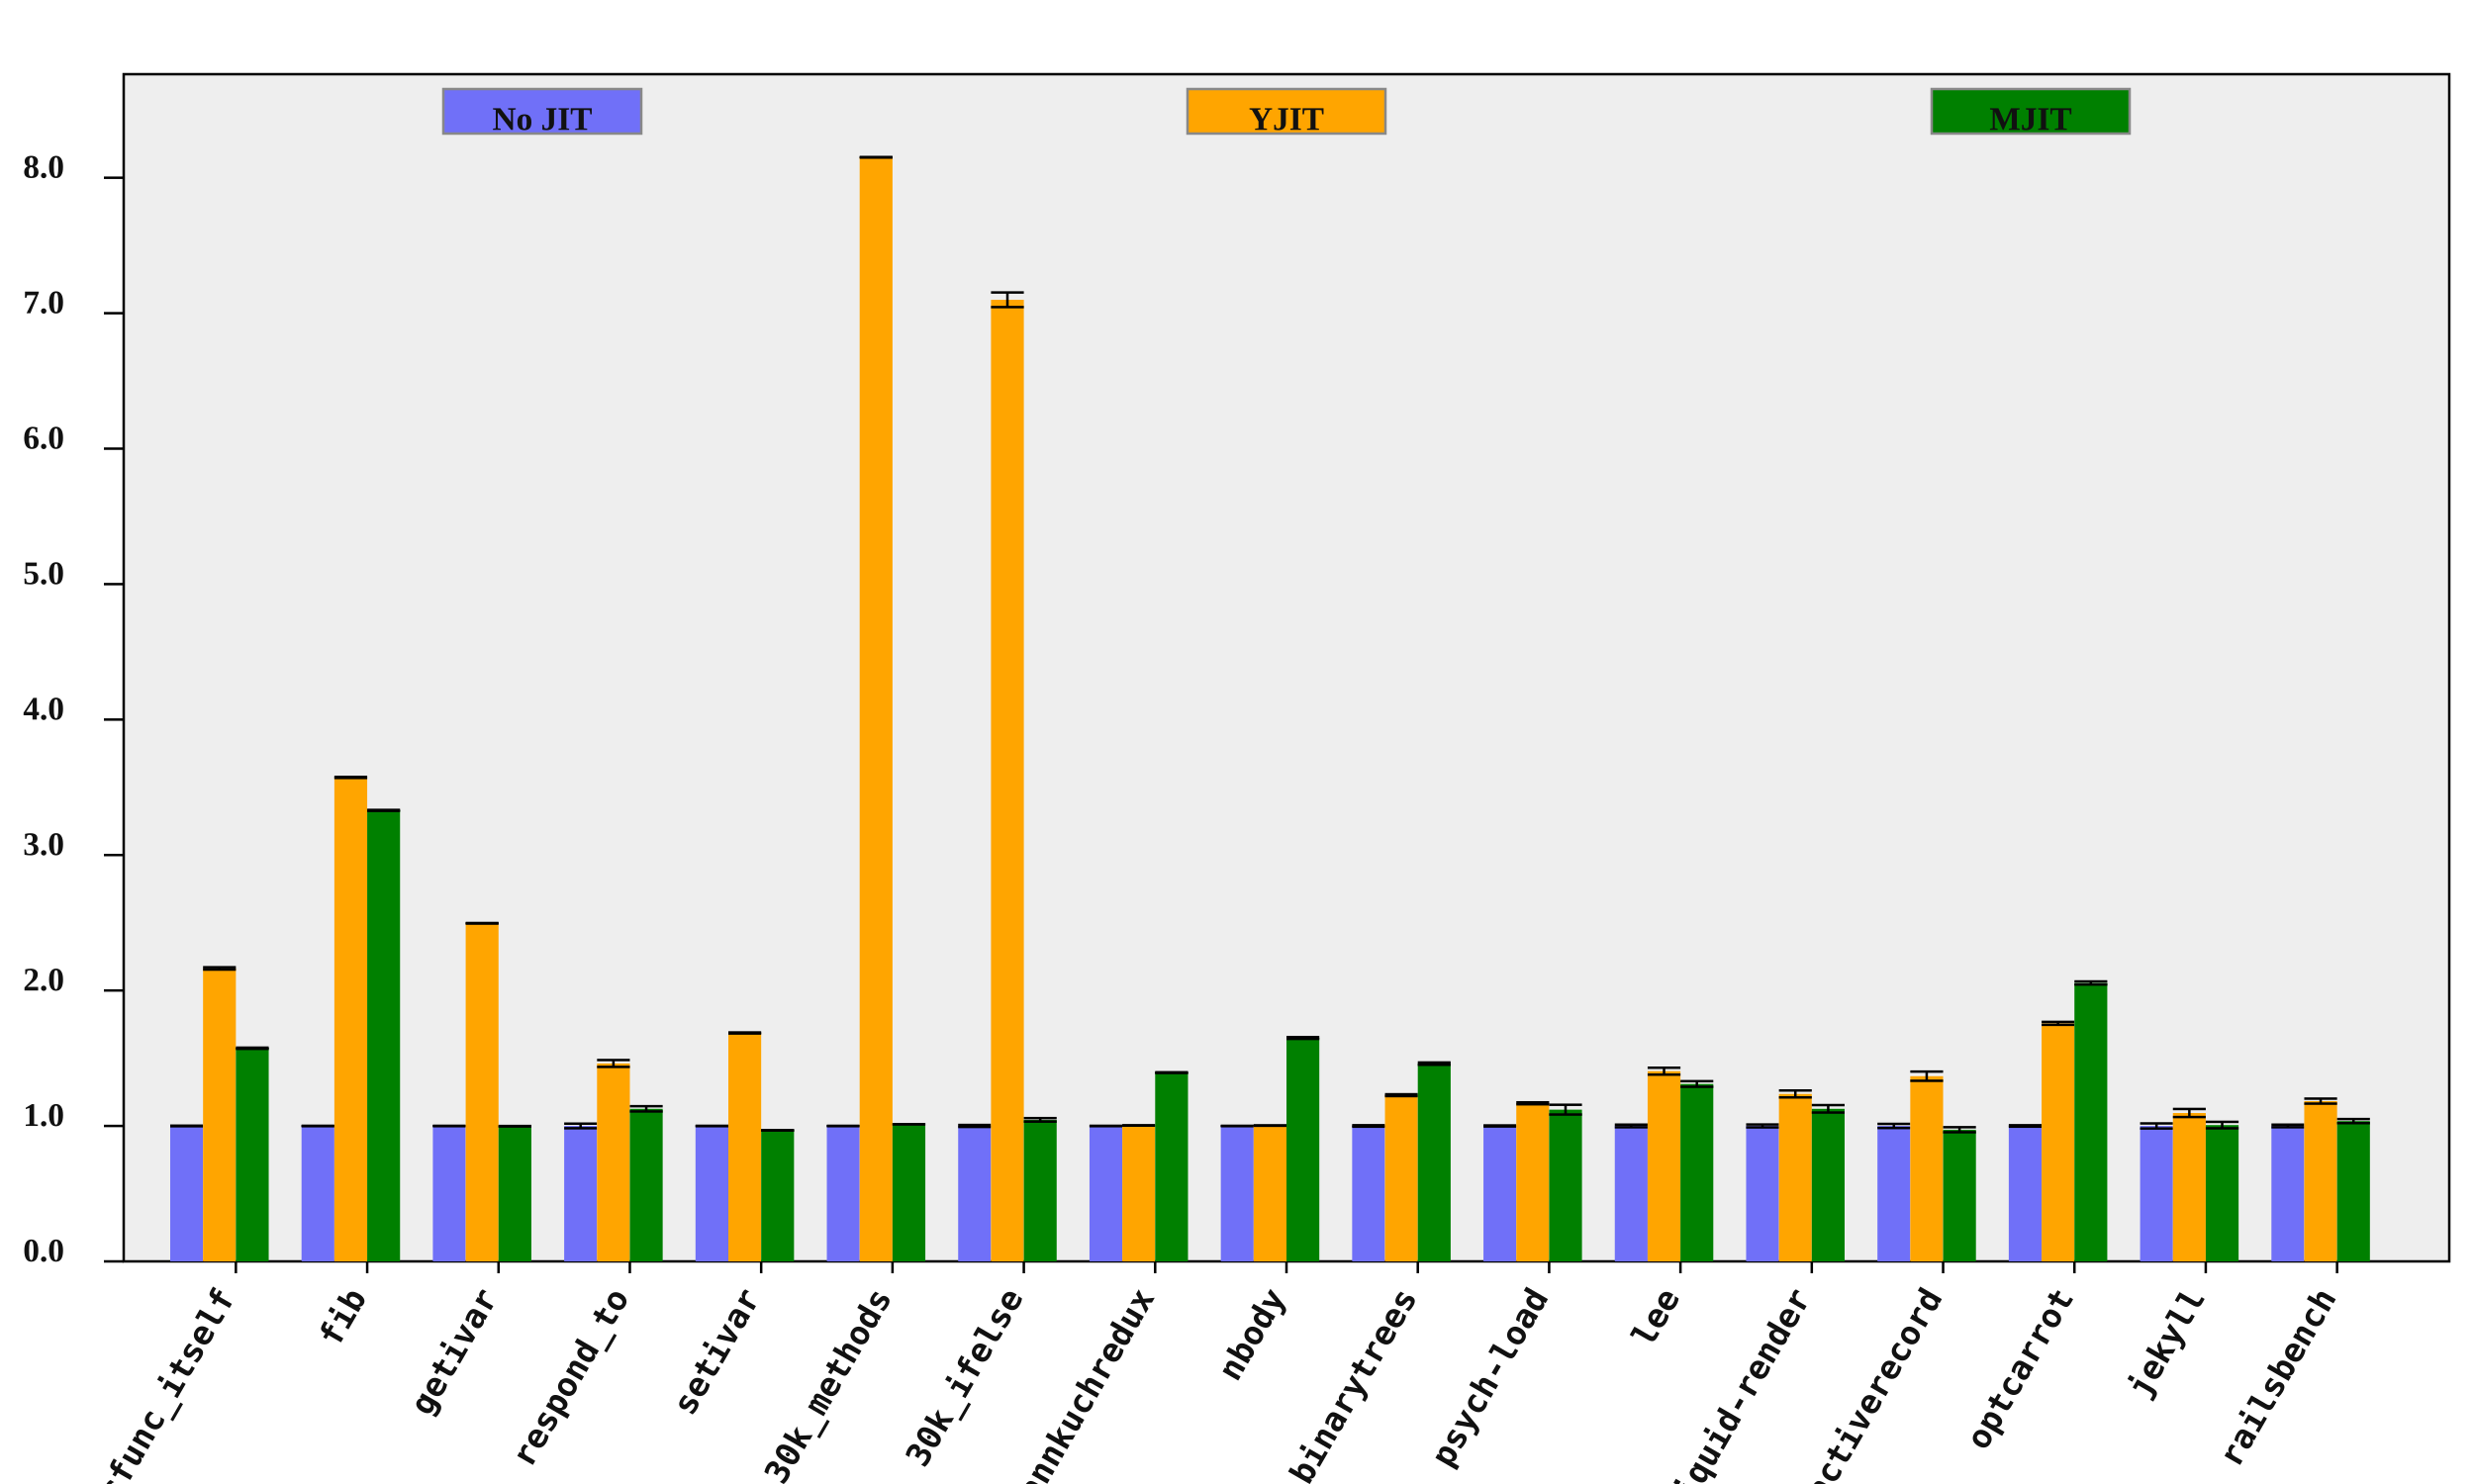
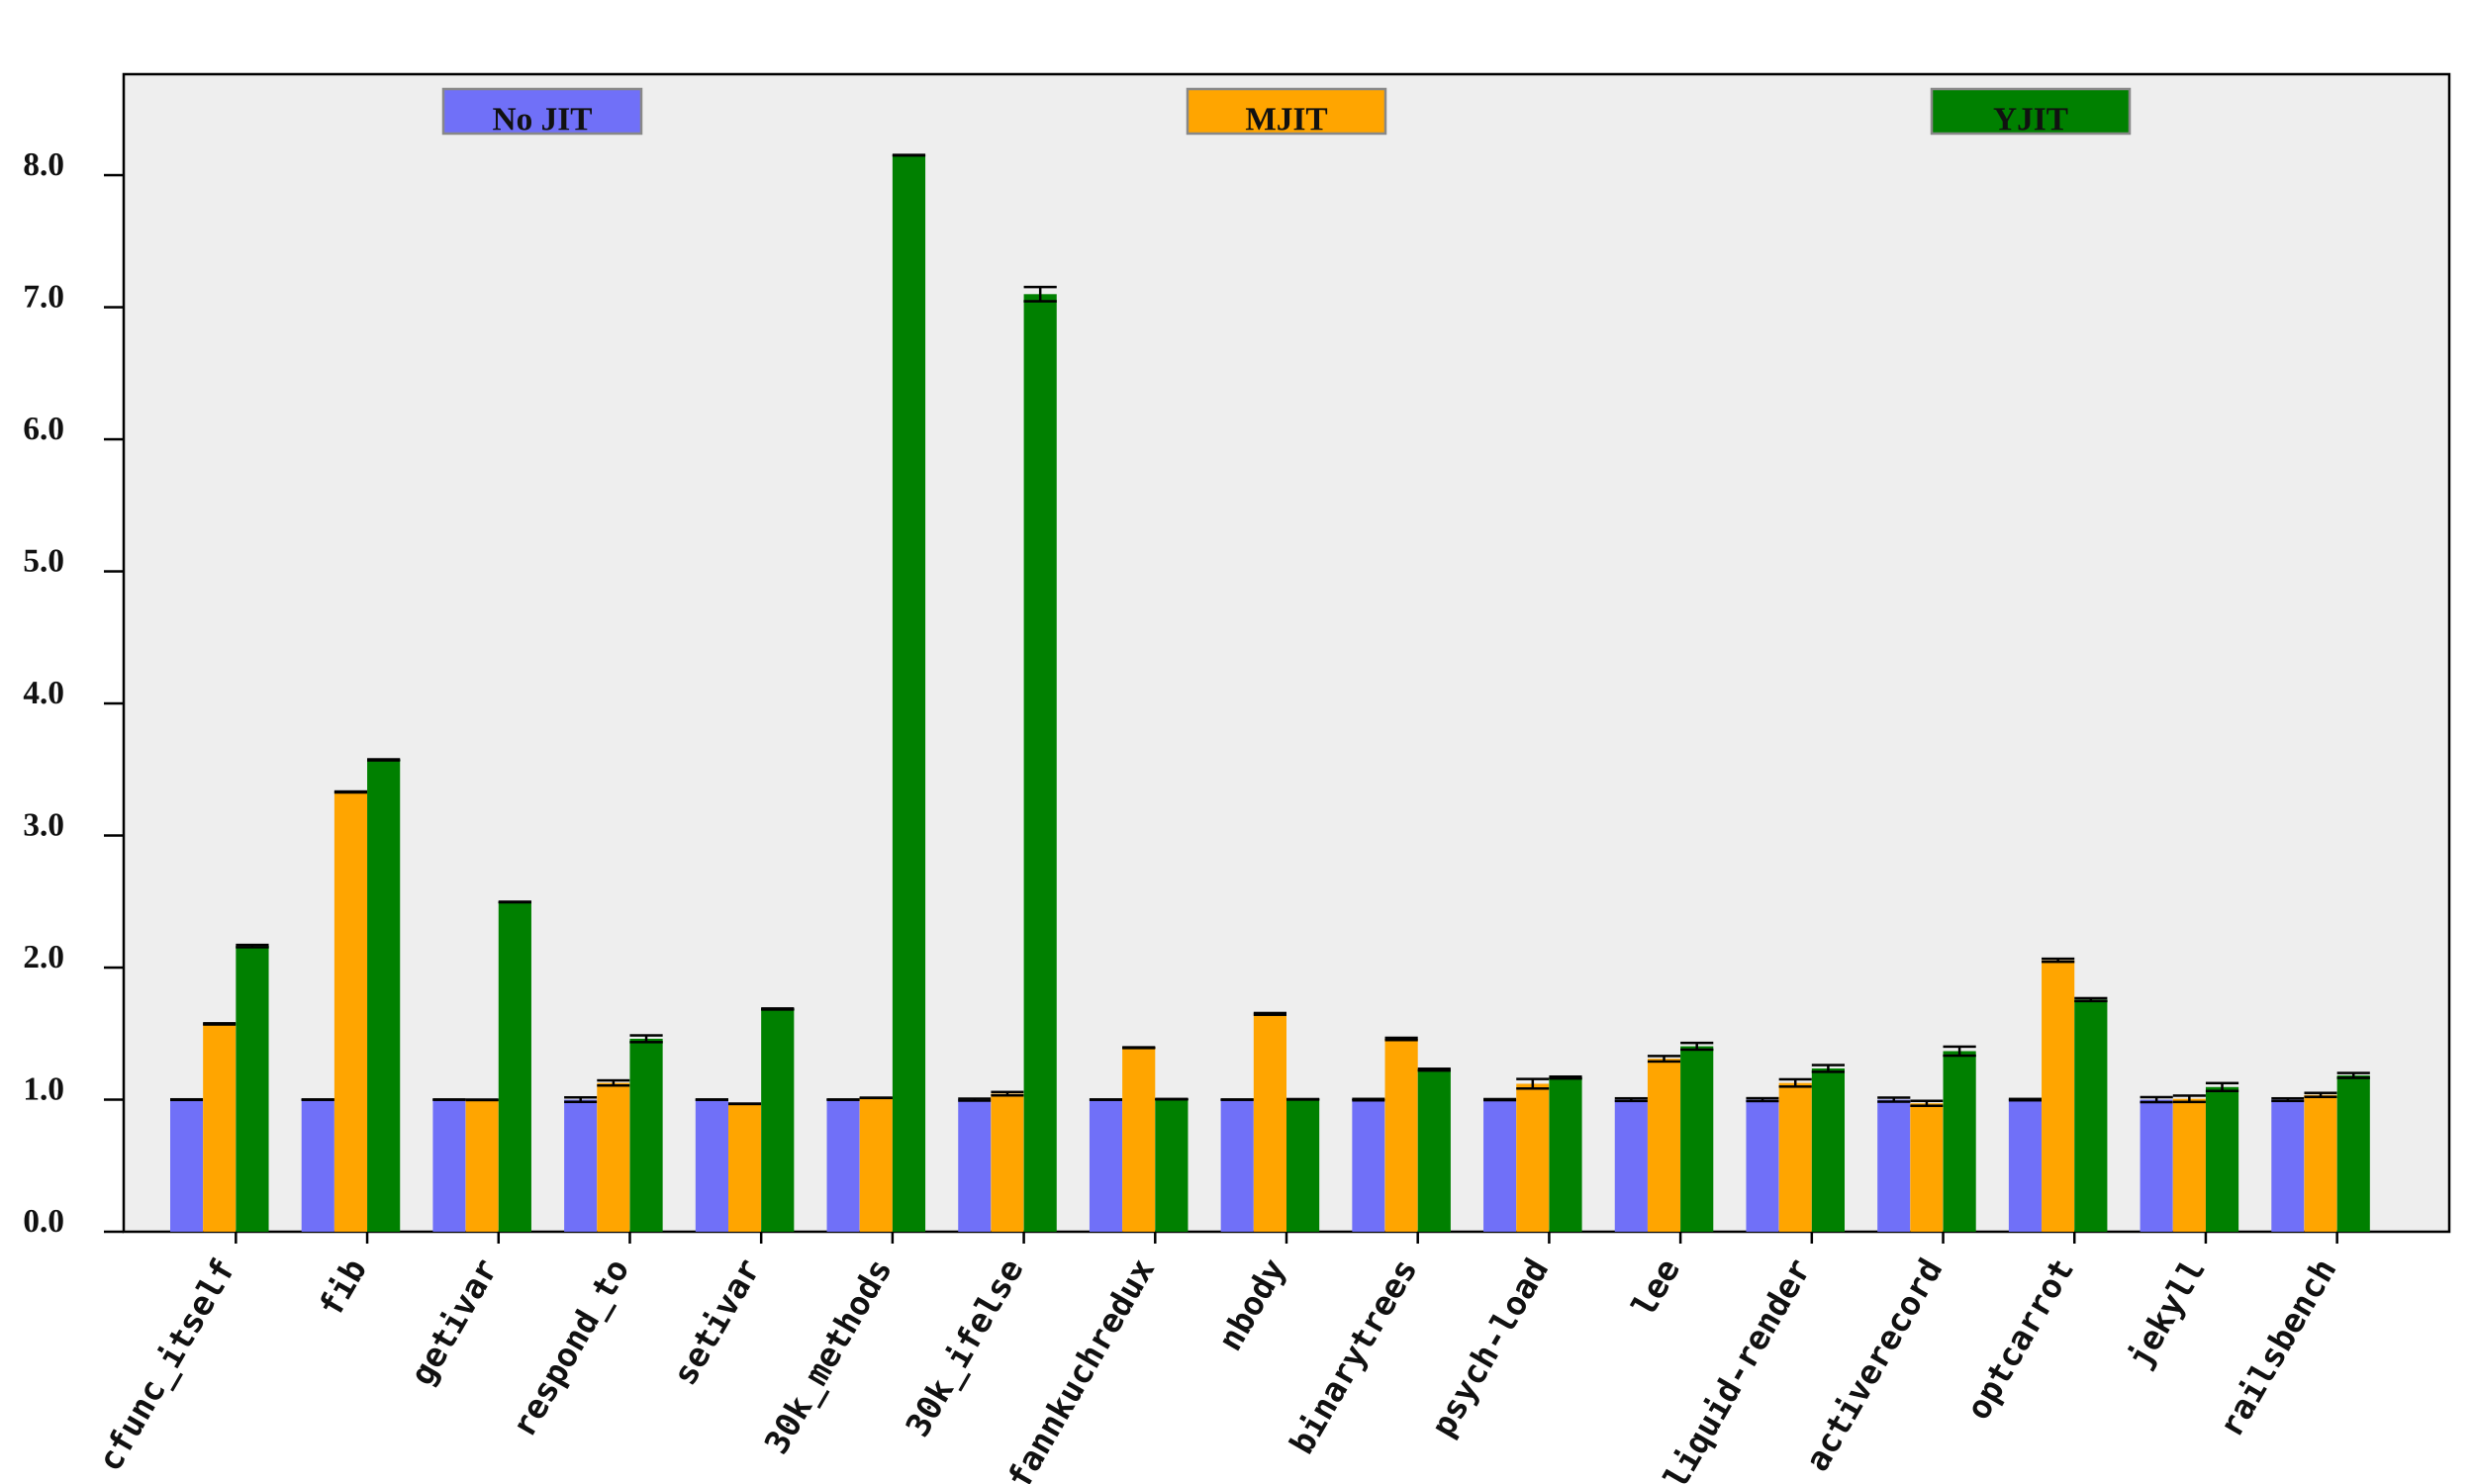
<svg xmlns="http://www.w3.org/2000/svg" viewBox="0 0 1000 600" width="100%" height="100%">
-   <rect x="50.0" y="30.0" width="940.0" height="480" stroke="#000" fill="#EEE" />
-   <line x1="42.0" y1="510" x2="50.0" y2="510" stroke="#000" />
-   <text x="26" y="510" text-anchor="end" font-weight="bold" font-size="small" fill="#111">
+   <rect x="50.0" y="30.0" width="940.0" height="468" stroke="#000" fill="#EEE" />
+   <line x1="42.0" y1="498.0" x2="50.0" y2="498.0" stroke="#000" />
+   <text x="26" y="498.0" text-anchor="end" font-weight="bold" font-size="small" fill="#111">
0.0
</text>
-   <line x1="42.0" y1="455.233" x2="50.0" y2="455.233" stroke="#000" />
-   <text x="26" y="455.233" text-anchor="end" font-weight="bold" font-size="small" fill="#111">
+   <line x1="42.0" y1="444.602" x2="50.0" y2="444.602" stroke="#000" />
+   <text x="26" y="444.602" text-anchor="end" font-weight="bold" font-size="small" fill="#111">
1.0
</text>
-   <line x1="42.0" y1="400.466" x2="50.0" y2="400.466" stroke="#000" />
-   <text x="26" y="400.466" text-anchor="end" font-weight="bold" font-size="small" fill="#111">
+   <line x1="42.0" y1="391.205" x2="50.0" y2="391.205" stroke="#000" />
+   <text x="26" y="391.205" text-anchor="end" font-weight="bold" font-size="small" fill="#111">
2.0
</text>
-   <line x1="42.0" y1="345.7" x2="50.0" y2="345.7" stroke="#000" />
-   <text x="26" y="345.7" text-anchor="end" font-weight="bold" font-size="small" fill="#111">
+   <line x1="42.0" y1="337.807" x2="50.0" y2="337.807" stroke="#000" />
+   <text x="26" y="337.807" text-anchor="end" font-weight="bold" font-size="small" fill="#111">
3.0
</text>
-   <line x1="42.0" y1="290.933" x2="50.0" y2="290.933" stroke="#000" />
-   <text x="26" y="290.933" text-anchor="end" font-weight="bold" font-size="small" fill="#111">
+   <line x1="42.0" y1="284.409" x2="50.0" y2="284.409" stroke="#000" />
+   <text x="26" y="284.409" text-anchor="end" font-weight="bold" font-size="small" fill="#111">
4.0
</text>
-   <line x1="42.0" y1="236.166" x2="50.0" y2="236.166" stroke="#000" />
-   <text x="26" y="236.166" text-anchor="end" font-weight="bold" font-size="small" fill="#111">
+   <line x1="42.0" y1="231.012" x2="50.0" y2="231.012" stroke="#000" />
+   <text x="26" y="231.012" text-anchor="end" font-weight="bold" font-size="small" fill="#111">
5.0
</text>
-   <line x1="42.0" y1="181.399" x2="50.0" y2="181.399" stroke="#000" />
-   <text x="26" y="181.399" text-anchor="end" font-weight="bold" font-size="small" fill="#111">
+   <line x1="42.0" y1="177.614" x2="50.0" y2="177.614" stroke="#000" />
+   <text x="26" y="177.614" text-anchor="end" font-weight="bold" font-size="small" fill="#111">
6.0
</text>
-   <line x1="42.0" y1="126.632" x2="50.0" y2="126.632" stroke="#000" />
-   <text x="26" y="126.632" text-anchor="end" font-weight="bold" font-size="small" fill="#111">
+   <line x1="42.0" y1="124.216" x2="50.0" y2="124.216" stroke="#000" />
+   <text x="26" y="124.216" text-anchor="end" font-weight="bold" font-size="small" fill="#111">
7.0
</text>
-   <line x1="42.0" y1="71.865" x2="50.0" y2="71.865" stroke="#000" />
-   <text x="26" y="71.865" text-anchor="end" font-weight="bold" font-size="small" fill="#111">
+   <line x1="42.0" y1="70.819" x2="50.0" y2="70.819" stroke="#000" />
+   <text x="26" y="70.819" text-anchor="end" font-weight="bold" font-size="small" fill="#111">
8.0
</text>
  <rect x="179.2" y="36" width="80.0" height="18.0" fill="#7070f8" stroke="#888" />
  <text x="219.2" y="52.5" font-size="small" text-anchor="middle" font-weight="bold" fill="#111">
No JIT
</text>
  <rect x="480" y="36" width="80.0" height="18.0" fill="orange" stroke="#888" />
  <text x="520" y="52.5" font-size="small" text-anchor="middle" font-weight="bold" fill="#111">
- YJIT
+ MJIT
</text>
  <rect x="780.8" y="36" width="80.0" height="18.0" fill="green" stroke="#888" />
  <text x="820.8" y="52.5" font-size="small" text-anchor="middle" font-weight="bold" fill="#111">
- MJIT
- </text>
-   <rect x="68.8" y="455.233" width="13.271" height="54.767" fill="#7070f8" />
-   <line x1="68.8" y1="455.118" x2="82.071" y2="455.118" stroke="#000" />
-   <line x1="68.8" y1="455.348" x2="82.071" y2="455.348" stroke="#000" />
-   <line x1="75.435" y1="455.118" x2="75.435" y2="455.348" stroke="#000" />
-   <rect x="82.071" y="391.541" width="13.271" height="118.459" fill="orange" />
-   <line x1="82.071" y1="391.07" x2="95.341" y2="391.07" stroke="#000" />
-   <line x1="82.071" y1="392.012" x2="95.341" y2="392.012" stroke="#000" />
-   <line x1="88.706" y1="391.07" x2="88.706" y2="392.012" stroke="#000" />
-   <rect x="95.341" y="423.82" width="13.271" height="86.18" fill="green" />
-   <line x1="95.341" y1="423.576" x2="108.612" y2="423.576" stroke="#000" />
-   <line x1="95.341" y1="424.064" x2="108.612" y2="424.064" stroke="#000" />
-   <line x1="101.976" y1="423.576" x2="101.976" y2="424.064" stroke="#000" />
-   <line x1="95.341" y1="510.0" x2="95.341" y2="514.8" stroke="#000" />
-   <text x="95.341" y="524.4" fill="#111" font-size="small" font-family="monospace" font-weight="bold" text-anchor="end" transform="rotate(-60, 95.34118, 524.4)">
+ YJIT
+ </text>
+   <rect x="68.8" y="444.602" width="13.271" height="53.398" fill="#7070f8" />
+   <line x1="68.8" y1="444.49" x2="82.071" y2="444.49" stroke="#000" />
+   <line x1="68.8" y1="444.714" x2="82.071" y2="444.714" stroke="#000" />
+   <line x1="75.435" y1="444.49" x2="75.435" y2="444.714" stroke="#000" />
+   <rect x="82.071" y="413.974" width="13.271" height="84.026" fill="orange" />
+   <line x1="82.071" y1="413.736" x2="95.341" y2="413.736" stroke="#000" />
+   <line x1="82.071" y1="414.213" x2="95.341" y2="414.213" stroke="#000" />
+   <line x1="88.706" y1="413.736" x2="88.706" y2="414.213" stroke="#000" />
+   <rect x="95.341" y="382.502" width="13.271" height="115.498" fill="green" />
+   <line x1="95.341" y1="382.043" x2="108.612" y2="382.043" stroke="#000" />
+   <line x1="95.341" y1="382.961" x2="108.612" y2="382.961" stroke="#000" />
+   <line x1="101.976" y1="382.043" x2="101.976" y2="382.961" stroke="#000" />
+   <line x1="95.341" y1="498.0" x2="95.341" y2="502.8" stroke="#000" />
+   <text x="95.341" y="512.4" fill="#111" font-size="small" font-family="monospace" font-weight="bold" text-anchor="end" transform="rotate(-60, 95.34118, 512.4)">
cfunc_itself
</text>
-   <rect x="121.882" y="455.233" width="13.271" height="54.767" fill="#7070f8" />
-   <line x1="121.882" y1="455.177" x2="135.153" y2="455.177" stroke="#000" />
-   <line x1="121.882" y1="455.289" x2="135.153" y2="455.289" stroke="#000" />
-   <line x1="128.518" y1="455.177" x2="128.518" y2="455.289" stroke="#000" />
-   <rect x="135.153" y="314.326" width="13.271" height="195.674" fill="orange" />
-   <line x1="135.153" y1="314.11" x2="148.424" y2="314.11" stroke="#000" />
-   <line x1="135.153" y1="314.542" x2="148.424" y2="314.542" stroke="#000" />
-   <line x1="141.788" y1="314.11" x2="141.788" y2="314.542" stroke="#000" />
-   <rect x="148.424" y="327.651" width="13.271" height="182.349" fill="green" />
-   <line x1="148.424" y1="327.454" x2="161.694" y2="327.454" stroke="#000" />
-   <line x1="148.424" y1="327.848" x2="161.694" y2="327.848" stroke="#000" />
-   <line x1="155.059" y1="327.454" x2="155.059" y2="327.848" stroke="#000" />
-   <line x1="148.424" y1="510.0" x2="148.424" y2="514.8" stroke="#000" />
-   <text x="148.424" y="524.4" fill="#111" font-size="small" font-family="monospace" font-weight="bold" text-anchor="end" transform="rotate(-60, 148.4235, 524.4)">
+   <rect x="121.882" y="444.602" width="13.271" height="53.398" fill="#7070f8" />
+   <line x1="121.882" y1="444.548" x2="135.153" y2="444.548" stroke="#000" />
+   <line x1="121.882" y1="444.657" x2="135.153" y2="444.657" stroke="#000" />
+   <line x1="128.518" y1="444.548" x2="128.518" y2="444.657" stroke="#000" />
+   <rect x="135.153" y="320.21" width="13.271" height="177.79" fill="orange" />
+   <line x1="135.153" y1="320.017" x2="148.424" y2="320.017" stroke="#000" />
+   <line x1="135.153" y1="320.402" x2="148.424" y2="320.402" stroke="#000" />
+   <line x1="141.788" y1="320.017" x2="141.788" y2="320.402" stroke="#000" />
+   <rect x="148.424" y="307.218" width="13.271" height="190.782" fill="green" />
+   <line x1="148.424" y1="307.007" x2="161.694" y2="307.007" stroke="#000" />
+   <line x1="148.424" y1="307.429" x2="161.694" y2="307.429" stroke="#000" />
+   <line x1="155.059" y1="307.007" x2="155.059" y2="307.429" stroke="#000" />
+   <line x1="148.424" y1="498.0" x2="148.424" y2="502.8" stroke="#000" />
+   <text x="148.424" y="512.4" fill="#111" font-size="small" font-family="monospace" font-weight="bold" text-anchor="end" transform="rotate(-60, 148.4235, 512.4)">
fib
</text>
-   <rect x="174.965" y="455.233" width="13.271" height="54.767" fill="#7070f8" />
-   <line x1="174.965" y1="455.2" x2="188.235" y2="455.2" stroke="#000" />
-   <line x1="174.965" y1="455.267" x2="188.235" y2="455.267" stroke="#000" />
-   <line x1="181.6" y1="455.2" x2="181.6" y2="455.267" stroke="#000" />
-   <rect x="188.235" y="373.292" width="13.271" height="136.708" fill="orange" />
-   <line x1="188.235" y1="373.189" x2="201.506" y2="373.189" stroke="#000" />
-   <line x1="188.235" y1="373.394" x2="201.506" y2="373.394" stroke="#000" />
-   <line x1="194.871" y1="373.189" x2="194.871" y2="373.394" stroke="#000" />
-   <rect x="201.506" y="455.333" width="13.271" height="54.667" fill="green" />
-   <line x1="201.506" y1="455.253" x2="214.776" y2="455.253" stroke="#000" />
-   <line x1="201.506" y1="455.414" x2="214.776" y2="455.414" stroke="#000" />
-   <line x1="208.141" y1="455.253" x2="208.141" y2="455.414" stroke="#000" />
-   <line x1="201.506" y1="510.0" x2="201.506" y2="514.8" stroke="#000" />
-   <text x="201.506" y="524.4" fill="#111" font-size="small" font-family="monospace" font-weight="bold" text-anchor="end" transform="rotate(-60, 201.5059, 524.4)">
+   <rect x="174.965" y="444.602" width="13.271" height="53.398" fill="#7070f8" />
+   <line x1="174.965" y1="444.57" x2="188.235" y2="444.57" stroke="#000" />
+   <line x1="174.965" y1="444.635" x2="188.235" y2="444.635" stroke="#000" />
+   <line x1="181.6" y1="444.57" x2="181.6" y2="444.635" stroke="#000" />
+   <rect x="188.235" y="444.7" width="13.271" height="53.3" fill="orange" />
+   <line x1="188.235" y1="444.621" x2="201.506" y2="444.621" stroke="#000" />
+   <line x1="188.235" y1="444.779" x2="201.506" y2="444.779" stroke="#000" />
+   <line x1="194.871" y1="444.621" x2="194.871" y2="444.779" stroke="#000" />
+   <rect x="201.506" y="364.71" width="13.271" height="133.29" fill="green" />
+   <line x1="201.506" y1="364.609" x2="214.776" y2="364.609" stroke="#000" />
+   <line x1="201.506" y1="364.81" x2="214.776" y2="364.81" stroke="#000" />
+   <line x1="208.141" y1="364.609" x2="208.141" y2="364.81" stroke="#000" />
+   <line x1="201.506" y1="498.0" x2="201.506" y2="502.8" stroke="#000" />
+   <text x="201.506" y="512.4" fill="#111" font-size="small" font-family="monospace" font-weight="bold" text-anchor="end" transform="rotate(-60, 201.5059, 512.4)">
getivar
</text>
-   <rect x="228.047" y="455.233" width="13.271" height="54.767" fill="#7070f8" />
-   <line x1="228.047" y1="454.303" x2="241.318" y2="454.303" stroke="#000" />
-   <line x1="228.047" y1="456.164" x2="241.318" y2="456.164" stroke="#000" />
-   <line x1="234.682" y1="454.303" x2="234.682" y2="456.164" stroke="#000" />
-   <rect x="241.318" y="429.976" width="13.271" height="80.024" fill="orange" />
-   <line x1="241.318" y1="428.583" x2="254.588" y2="428.583" stroke="#000" />
-   <line x1="241.318" y1="431.369" x2="254.588" y2="431.369" stroke="#000" />
-   <line x1="247.953" y1="428.583" x2="247.953" y2="431.369" stroke="#000" />
-   <rect x="254.588" y="448.311" width="13.271" height="61.689" fill="green" />
-   <line x1="254.588" y1="447.253" x2="267.859" y2="447.253" stroke="#000" />
-   <line x1="254.588" y1="449.37" x2="267.859" y2="449.37" stroke="#000" />
-   <line x1="261.224" y1="447.253" x2="261.224" y2="449.37" stroke="#000" />
-   <line x1="254.588" y1="510.0" x2="254.588" y2="514.8" stroke="#000" />
-   <text x="254.588" y="524.4" fill="#111" font-size="small" font-family="monospace" font-weight="bold" text-anchor="end" transform="rotate(-60, 254.5882, 524.4)">
+   <rect x="228.047" y="444.602" width="13.271" height="53.398" fill="#7070f8" />
+   <line x1="228.047" y1="443.695" x2="241.318" y2="443.695" stroke="#000" />
+   <line x1="228.047" y1="445.51" x2="241.318" y2="445.51" stroke="#000" />
+   <line x1="234.682" y1="443.695" x2="234.682" y2="445.51" stroke="#000" />
+   <rect x="241.318" y="437.854" width="13.271" height="60.146" fill="orange" />
+   <line x1="241.318" y1="436.822" x2="254.588" y2="436.822" stroke="#000" />
+   <line x1="241.318" y1="438.885" x2="254.588" y2="438.885" stroke="#000" />
+   <line x1="247.953" y1="436.822" x2="247.953" y2="438.885" stroke="#000" />
+   <rect x="254.588" y="419.976" width="13.271" height="78.024" fill="green" />
+   <line x1="254.588" y1="418.618" x2="267.859" y2="418.618" stroke="#000" />
+   <line x1="254.588" y1="421.334" x2="267.859" y2="421.334" stroke="#000" />
+   <line x1="261.224" y1="418.618" x2="261.224" y2="421.334" stroke="#000" />
+   <line x1="254.588" y1="498.0" x2="254.588" y2="502.8" stroke="#000" />
+   <text x="254.588" y="512.4" fill="#111" font-size="small" font-family="monospace" font-weight="bold" text-anchor="end" transform="rotate(-60, 254.5882, 512.4)">
respond_to
</text>
-   <rect x="281.129" y="455.233" width="13.271" height="54.767" fill="#7070f8" />
-   <line x1="281.129" y1="455.198" x2="294.4" y2="455.198" stroke="#000" />
-   <line x1="281.129" y1="455.268" x2="294.4" y2="455.268" stroke="#000" />
-   <line x1="287.765" y1="455.198" x2="287.765" y2="455.268" stroke="#000" />
-   <rect x="294.4" y="417.641" width="13.271" height="92.359" fill="orange" />
-   <line x1="294.4" y1="417.426" x2="307.671" y2="417.426" stroke="#000" />
-   <line x1="294.4" y1="417.857" x2="307.671" y2="417.857" stroke="#000" />
-   <line x1="301.035" y1="417.426" x2="301.035" y2="417.857" stroke="#000" />
-   <rect x="307.671" y="456.981" width="13.271" height="53.019" fill="green" />
-   <line x1="307.671" y1="456.922" x2="320.941" y2="456.922" stroke="#000" />
-   <line x1="307.671" y1="457.04" x2="320.941" y2="457.04" stroke="#000" />
-   <line x1="314.306" y1="456.922" x2="314.306" y2="457.04" stroke="#000" />
-   <line x1="307.671" y1="510.0" x2="307.671" y2="514.8" stroke="#000" />
-   <text x="307.671" y="524.4" fill="#111" font-size="small" font-family="monospace" font-weight="bold" text-anchor="end" transform="rotate(-60, 307.6706, 524.4)">
+   <rect x="281.129" y="444.602" width="13.271" height="53.398" fill="#7070f8" />
+   <line x1="281.129" y1="444.568" x2="294.4" y2="444.568" stroke="#000" />
+   <line x1="281.129" y1="444.636" x2="294.4" y2="444.636" stroke="#000" />
+   <line x1="287.765" y1="444.568" x2="287.765" y2="444.636" stroke="#000" />
+   <rect x="294.4" y="446.306" width="13.271" height="51.694" fill="orange" />
+   <line x1="294.4" y1="446.249" x2="307.671" y2="446.249" stroke="#000" />
+   <line x1="294.4" y1="446.364" x2="307.671" y2="446.364" stroke="#000" />
+   <line x1="301.035" y1="446.249" x2="301.035" y2="446.364" stroke="#000" />
+   <rect x="307.671" y="407.95" width="13.271" height="90.05" fill="green" />
+   <line x1="307.671" y1="407.74" x2="320.941" y2="407.74" stroke="#000" />
+   <line x1="307.671" y1="408.161" x2="320.941" y2="408.161" stroke="#000" />
+   <line x1="314.306" y1="407.74" x2="314.306" y2="408.161" stroke="#000" />
+   <line x1="307.671" y1="498.0" x2="307.671" y2="502.8" stroke="#000" />
+   <text x="307.671" y="512.4" fill="#111" font-size="small" font-family="monospace" font-weight="bold" text-anchor="end" transform="rotate(-60, 307.6706, 512.4)">
setivar
</text>
-   <rect x="334.212" y="455.233" width="13.271" height="54.767" fill="#7070f8" />
-   <line x1="334.212" y1="455.227" x2="347.482" y2="455.227" stroke="#000" />
-   <line x1="334.212" y1="455.24" x2="347.482" y2="455.24" stroke="#000" />
-   <line x1="340.847" y1="455.227" x2="340.847" y2="455.24" stroke="#000" />
-   <rect x="347.482" y="63.6" width="13.271" height="446.4" fill="orange" />
-   <line x1="347.482" y1="63.49" x2="360.753" y2="63.49" stroke="#000" />
-   <line x1="347.482" y1="63.71" x2="360.753" y2="63.71" stroke="#000" />
-   <line x1="354.118" y1="63.49" x2="354.118" y2="63.71" stroke="#000" />
-   <rect x="360.753" y="454.52" width="13.271" height="55.48" fill="green" />
-   <line x1="360.753" y1="454.503" x2="374.024" y2="454.503" stroke="#000" />
-   <line x1="360.753" y1="454.536" x2="374.024" y2="454.536" stroke="#000" />
-   <line x1="367.388" y1="454.503" x2="367.388" y2="454.536" stroke="#000" />
-   <line x1="360.753" y1="510.0" x2="360.753" y2="514.8" stroke="#000" />
-   <text x="360.753" y="524.4" fill="#111" font-size="small" font-family="monospace" font-weight="bold" text-anchor="end" transform="rotate(-60, 360.7529, 524.4)">
+   <rect x="334.212" y="444.602" width="13.271" height="53.398" fill="#7070f8" />
+   <line x1="334.212" y1="444.596" x2="347.482" y2="444.596" stroke="#000" />
+   <line x1="334.212" y1="444.609" x2="347.482" y2="444.609" stroke="#000" />
+   <line x1="340.847" y1="444.596" x2="340.847" y2="444.609" stroke="#000" />
+   <rect x="347.482" y="443.907" width="13.271" height="54.093" fill="orange" />
+   <line x1="347.482" y1="443.89" x2="360.753" y2="443.89" stroke="#000" />
+   <line x1="347.482" y1="443.923" x2="360.753" y2="443.923" stroke="#000" />
+   <line x1="354.118" y1="443.89" x2="354.118" y2="443.923" stroke="#000" />
+   <rect x="360.753" y="62.76" width="13.271" height="435.24" fill="green" />
+   <line x1="360.753" y1="62.653" x2="374.024" y2="62.653" stroke="#000" />
+   <line x1="360.753" y1="62.867" x2="374.024" y2="62.867" stroke="#000" />
+   <line x1="367.388" y1="62.653" x2="367.388" y2="62.867" stroke="#000" />
+   <line x1="360.753" y1="498.0" x2="360.753" y2="502.8" stroke="#000" />
+   <text x="360.753" y="512.4" fill="#111" font-size="small" font-family="monospace" font-weight="bold" text-anchor="end" transform="rotate(-60, 360.7529, 512.4)">
30k_methods
</text>
-   <rect x="387.294" y="455.233" width="13.271" height="54.767" fill="#7070f8" />
-   <line x1="387.294" y1="454.828" x2="400.565" y2="454.828" stroke="#000" />
-   <line x1="387.294" y1="455.638" x2="400.565" y2="455.638" stroke="#000" />
-   <line x1="393.929" y1="454.828" x2="393.929" y2="455.638" stroke="#000" />
-   <rect x="400.565" y="121.206" width="13.271" height="388.794" fill="orange" />
-   <line x1="400.565" y1="118.249" x2="413.835" y2="118.249" stroke="#000" />
-   <line x1="400.565" y1="124.162" x2="413.835" y2="124.162" stroke="#000" />
-   <line x1="407.2" y1="118.249" x2="407.2" y2="124.162" stroke="#000" />
-   <rect x="413.835" y="452.773" width="13.271" height="57.227" fill="green" />
-   <line x1="413.835" y1="452.07" x2="427.106" y2="452.07" stroke="#000" />
-   <line x1="413.835" y1="453.477" x2="427.106" y2="453.477" stroke="#000" />
-   <line x1="420.471" y1="452.07" x2="420.471" y2="453.477" stroke="#000" />
-   <line x1="413.835" y1="510.0" x2="413.835" y2="514.8" stroke="#000" />
-   <text x="413.835" y="524.4" fill="#111" font-size="small" font-family="monospace" font-weight="bold" text-anchor="end" transform="rotate(-60, 413.8353, 524.4)">
+   <rect x="387.294" y="444.602" width="13.271" height="53.398" fill="#7070f8" />
+   <line x1="387.294" y1="444.207" x2="400.565" y2="444.207" stroke="#000" />
+   <line x1="387.294" y1="444.997" x2="400.565" y2="444.997" stroke="#000" />
+   <line x1="393.929" y1="444.207" x2="393.929" y2="444.997" stroke="#000" />
+   <rect x="400.565" y="442.204" width="13.271" height="55.796" fill="orange" />
+   <line x1="400.565" y1="441.518" x2="413.835" y2="441.518" stroke="#000" />
+   <line x1="400.565" y1="442.89" x2="413.835" y2="442.89" stroke="#000" />
+   <line x1="407.2" y1="441.518" x2="407.2" y2="442.89" stroke="#000" />
+   <rect x="413.835" y="118.925" width="13.271" height="379.075" fill="green" />
+   <line x1="413.835" y1="116.042" x2="427.106" y2="116.042" stroke="#000" />
+   <line x1="413.835" y1="121.808" x2="427.106" y2="121.808" stroke="#000" />
+   <line x1="420.471" y1="116.042" x2="420.471" y2="121.808" stroke="#000" />
+   <line x1="413.835" y1="498.0" x2="413.835" y2="502.8" stroke="#000" />
+   <text x="413.835" y="512.4" fill="#111" font-size="small" font-family="monospace" font-weight="bold" text-anchor="end" transform="rotate(-60, 413.8353, 512.4)">
30k_ifelse
</text>
-   <rect x="440.376" y="455.233" width="13.271" height="54.767" fill="#7070f8" />
-   <line x1="440.376" y1="455.191" x2="453.647" y2="455.191" stroke="#000" />
-   <line x1="440.376" y1="455.275" x2="453.647" y2="455.275" stroke="#000" />
-   <line x1="447.012" y1="455.191" x2="447.012" y2="455.275" stroke="#000" />
-   <rect x="453.647" y="455.036" width="13.271" height="54.964" fill="orange" />
-   <line x1="453.647" y1="454.988" x2="466.918" y2="454.988" stroke="#000" />
-   <line x1="453.647" y1="455.083" x2="466.918" y2="455.083" stroke="#000" />
-   <line x1="460.282" y1="454.988" x2="460.282" y2="455.083" stroke="#000" />
-   <rect x="466.918" y="433.677" width="13.271" height="76.323" fill="green" />
-   <line x1="466.918" y1="433.531" x2="480.188" y2="433.531" stroke="#000" />
-   <line x1="466.918" y1="433.824" x2="480.188" y2="433.824" stroke="#000" />
-   <line x1="473.553" y1="433.531" x2="473.553" y2="433.824" stroke="#000" />
-   <line x1="466.918" y1="510.0" x2="466.918" y2="514.8" stroke="#000" />
-   <text x="466.918" y="524.4" fill="#111" font-size="small" font-family="monospace" font-weight="bold" text-anchor="end" transform="rotate(-60, 466.9176, 524.4)">
+   <rect x="440.376" y="444.602" width="13.271" height="53.398" fill="#7070f8" />
+   <line x1="440.376" y1="444.561" x2="453.647" y2="444.561" stroke="#000" />
+   <line x1="440.376" y1="444.643" x2="453.647" y2="444.643" stroke="#000" />
+   <line x1="447.012" y1="444.561" x2="447.012" y2="444.643" stroke="#000" />
+   <rect x="453.647" y="423.585" width="13.271" height="74.415" fill="orange" />
+   <line x1="453.647" y1="423.443" x2="466.918" y2="423.443" stroke="#000" />
+   <line x1="453.647" y1="423.728" x2="466.918" y2="423.728" stroke="#000" />
+   <line x1="460.282" y1="423.443" x2="460.282" y2="423.728" stroke="#000" />
+   <rect x="466.918" y="444.41" width="13.271" height="53.59" fill="green" />
+   <line x1="466.918" y1="444.363" x2="480.188" y2="444.363" stroke="#000" />
+   <line x1="466.918" y1="444.456" x2="480.188" y2="444.456" stroke="#000" />
+   <line x1="473.553" y1="444.363" x2="473.553" y2="444.456" stroke="#000" />
+   <line x1="466.918" y1="498.0" x2="466.918" y2="502.8" stroke="#000" />
+   <text x="466.918" y="512.4" fill="#111" font-size="small" font-family="monospace" font-weight="bold" text-anchor="end" transform="rotate(-60, 466.9176, 512.4)">
fannkuchredux
</text>
-   <rect x="493.459" y="455.233" width="13.271" height="54.767" fill="#7070f8" />
-   <line x1="493.459" y1="455.224" x2="506.729" y2="455.224" stroke="#000" />
-   <line x1="493.459" y1="455.242" x2="506.729" y2="455.242" stroke="#000" />
-   <line x1="500.094" y1="455.224" x2="500.094" y2="455.242" stroke="#000" />
-   <rect x="506.729" y="455.086" width="13.271" height="54.914" fill="orange" />
-   <line x1="506.729" y1="455.012" x2="520.0" y2="455.012" stroke="#000" />
-   <line x1="506.729" y1="455.16" x2="520.0" y2="455.16" stroke="#000" />
-   <line x1="513.365" y1="455.012" x2="513.365" y2="455.16" stroke="#000" />
-   <rect x="520" y="419.678" width="13.271" height="90.322" fill="green" />
-   <line x1="520" y1="419.321" x2="533.271" y2="419.321" stroke="#000" />
-   <line x1="520" y1="420.036" x2="533.271" y2="420.036" stroke="#000" />
-   <line x1="526.635" y1="419.321" x2="526.635" y2="420.036" stroke="#000" />
-   <line x1="520" y1="510.0" x2="520" y2="514.8" stroke="#000" />
-   <text x="520" y="524.4" fill="#111" font-size="small" font-family="monospace" font-weight="bold" text-anchor="end" transform="rotate(-60, 520, 524.4)">
+   <rect x="493.459" y="444.602" width="13.271" height="53.398" fill="#7070f8" />
+   <line x1="493.459" y1="444.593" x2="506.729" y2="444.593" stroke="#000" />
+   <line x1="493.459" y1="444.611" x2="506.729" y2="444.611" stroke="#000" />
+   <line x1="500.094" y1="444.593" x2="500.094" y2="444.611" stroke="#000" />
+   <rect x="506.729" y="409.936" width="13.271" height="88.064" fill="orange" />
+   <line x1="506.729" y1="409.588" x2="520.0" y2="409.588" stroke="#000" />
+   <line x1="506.729" y1="410.285" x2="520.0" y2="410.285" stroke="#000" />
+   <line x1="513.365" y1="409.588" x2="513.365" y2="410.285" stroke="#000" />
+   <rect x="520" y="444.459" width="13.271" height="53.541" fill="green" />
+   <line x1="520" y1="444.387" x2="533.271" y2="444.387" stroke="#000" />
+   <line x1="520" y1="444.531" x2="533.271" y2="444.531" stroke="#000" />
+   <line x1="526.635" y1="444.387" x2="526.635" y2="444.531" stroke="#000" />
+   <line x1="520" y1="498.0" x2="520" y2="502.8" stroke="#000" />
+   <text x="520" y="512.4" fill="#111" font-size="small" font-family="monospace" font-weight="bold" text-anchor="end" transform="rotate(-60, 520, 512.4)">
nbody
</text>
-   <rect x="546.541" y="455.233" width="13.271" height="54.767" fill="#7070f8" />
-   <line x1="546.541" y1="454.938" x2="559.812" y2="454.938" stroke="#000" />
-   <line x1="546.541" y1="455.529" x2="559.812" y2="455.529" stroke="#000" />
-   <line x1="553.176" y1="454.938" x2="553.176" y2="455.529" stroke="#000" />
-   <rect x="559.812" y="442.799" width="13.271" height="67.201" fill="orange" />
-   <line x1="559.812" y1="442.424" x2="573.082" y2="442.424" stroke="#000" />
-   <line x1="559.812" y1="443.174" x2="573.082" y2="443.174" stroke="#000" />
-   <line x1="566.447" y1="442.424" x2="566.447" y2="443.174" stroke="#000" />
-   <rect x="573.082" y="430.045" width="13.271" height="79.955" fill="green" />
-   <line x1="573.082" y1="429.58" x2="586.353" y2="429.58" stroke="#000" />
-   <line x1="573.082" y1="430.511" x2="586.353" y2="430.511" stroke="#000" />
-   <line x1="579.718" y1="429.58" x2="579.718" y2="430.511" stroke="#000" />
-   <line x1="573.082" y1="510.0" x2="573.082" y2="514.8" stroke="#000" />
-   <text x="573.082" y="524.4" fill="#111" font-size="small" font-family="monospace" font-weight="bold" text-anchor="end" transform="rotate(-60, 573.0824, 524.4)">
+   <rect x="546.541" y="444.602" width="13.271" height="53.398" fill="#7070f8" />
+   <line x1="546.541" y1="444.314" x2="559.812" y2="444.314" stroke="#000" />
+   <line x1="546.541" y1="444.89" x2="559.812" y2="444.89" stroke="#000" />
+   <line x1="553.176" y1="444.314" x2="553.176" y2="444.89" stroke="#000" />
+   <rect x="559.812" y="420.044" width="13.271" height="77.956" fill="orange" />
+   <line x1="559.812" y1="419.59" x2="573.082" y2="419.59" stroke="#000" />
+   <line x1="559.812" y1="420.498" x2="573.082" y2="420.498" stroke="#000" />
+   <line x1="566.447" y1="419.59" x2="566.447" y2="420.498" stroke="#000" />
+   <rect x="573.082" y="432.479" width="13.271" height="65.521" fill="green" />
+   <line x1="573.082" y1="432.114" x2="586.353" y2="432.114" stroke="#000" />
+   <line x1="573.082" y1="432.844" x2="586.353" y2="432.844" stroke="#000" />
+   <line x1="579.718" y1="432.114" x2="579.718" y2="432.844" stroke="#000" />
+   <line x1="573.082" y1="498.0" x2="573.082" y2="502.8" stroke="#000" />
+   <text x="573.082" y="512.4" fill="#111" font-size="small" font-family="monospace" font-weight="bold" text-anchor="end" transform="rotate(-60, 573.0824, 512.4)">
binarytrees
</text>
-   <rect x="599.624" y="455.233" width="13.271" height="54.767" fill="#7070f8" />
-   <line x1="599.624" y1="455.022" x2="612.894" y2="455.022" stroke="#000" />
-   <line x1="599.624" y1="455.444" x2="612.894" y2="455.444" stroke="#000" />
-   <line x1="606.259" y1="455.022" x2="606.259" y2="455.444" stroke="#000" />
-   <rect x="612.894" y="446.083" width="13.271" height="63.917" fill="orange" />
-   <line x1="612.894" y1="445.689" x2="626.165" y2="445.689" stroke="#000" />
-   <line x1="612.894" y1="446.476" x2="626.165" y2="446.476" stroke="#000" />
-   <line x1="619.529" y1="445.689" x2="619.529" y2="446.476" stroke="#000" />
-   <rect x="626.165" y="448.647" width="13.271" height="61.353" fill="green" />
-   <line x1="626.165" y1="446.674" x2="639.435" y2="446.674" stroke="#000" />
-   <line x1="626.165" y1="450.62" x2="639.435" y2="450.62" stroke="#000" />
-   <line x1="632.8" y1="446.674" x2="632.8" y2="450.62" stroke="#000" />
-   <line x1="626.165" y1="510.0" x2="626.165" y2="514.8" stroke="#000" />
-   <text x="626.165" y="524.4" fill="#111" font-size="small" font-family="monospace" font-weight="bold" text-anchor="end" transform="rotate(-60, 626.1647, 524.4)">
+   <rect x="599.624" y="444.602" width="13.271" height="53.398" fill="#7070f8" />
+   <line x1="599.624" y1="444.397" x2="612.894" y2="444.397" stroke="#000" />
+   <line x1="599.624" y1="444.808" x2="612.894" y2="444.808" stroke="#000" />
+   <line x1="606.259" y1="444.397" x2="606.259" y2="444.808" stroke="#000" />
+   <rect x="612.894" y="438.181" width="13.271" height="59.819" fill="orange" />
+   <line x1="612.894" y1="436.257" x2="626.165" y2="436.257" stroke="#000" />
+   <line x1="612.894" y1="440.105" x2="626.165" y2="440.105" stroke="#000" />
+   <line x1="619.529" y1="436.257" x2="619.529" y2="440.105" stroke="#000" />
+   <rect x="626.165" y="435.68" width="13.271" height="62.32" fill="green" />
+   <line x1="626.165" y1="435.297" x2="639.435" y2="435.297" stroke="#000" />
+   <line x1="626.165" y1="436.064" x2="639.435" y2="436.064" stroke="#000" />
+   <line x1="632.8" y1="435.297" x2="632.8" y2="436.064" stroke="#000" />
+   <line x1="626.165" y1="498.0" x2="626.165" y2="502.8" stroke="#000" />
+   <text x="626.165" y="512.4" fill="#111" font-size="small" font-family="monospace" font-weight="bold" text-anchor="end" transform="rotate(-60, 626.1647, 512.4)">
psych-load
</text>
-   <rect x="652.706" y="455.233" width="13.271" height="54.767" fill="#7070f8" />
-   <line x1="652.706" y1="454.7" x2="665.976" y2="454.7" stroke="#000" />
-   <line x1="652.706" y1="455.767" x2="665.976" y2="455.767" stroke="#000" />
-   <line x1="659.341" y1="454.7" x2="659.341" y2="455.767" stroke="#000" />
-   <rect x="665.976" y="433.096" width="13.271" height="76.904" fill="orange" />
-   <line x1="665.976" y1="431.701" x2="679.247" y2="431.701" stroke="#000" />
-   <line x1="665.976" y1="434.491" x2="679.247" y2="434.491" stroke="#000" />
-   <line x1="672.612" y1="431.701" x2="672.612" y2="434.491" stroke="#000" />
-   <rect x="679.247" y="438.271" width="13.271" height="71.729" fill="green" />
-   <line x1="679.247" y1="437.132" x2="692.518" y2="437.132" stroke="#000" />
-   <line x1="679.247" y1="439.41" x2="692.518" y2="439.41" stroke="#000" />
-   <line x1="685.882" y1="437.132" x2="685.882" y2="439.41" stroke="#000" />
-   <line x1="679.247" y1="510.0" x2="679.247" y2="514.8" stroke="#000" />
-   <text x="679.247" y="524.4" fill="#111" font-size="small" font-family="monospace" font-weight="bold" text-anchor="end" transform="rotate(-60, 679.2471, 524.4)">
+   <rect x="652.706" y="444.602" width="13.271" height="53.398" fill="#7070f8" />
+   <line x1="652.706" y1="444.082" x2="665.976" y2="444.082" stroke="#000" />
+   <line x1="652.706" y1="445.123" x2="665.976" y2="445.123" stroke="#000" />
+   <line x1="659.341" y1="444.082" x2="659.341" y2="445.123" stroke="#000" />
+   <rect x="665.976" y="428.064" width="13.271" height="69.936" fill="orange" />
+   <line x1="665.976" y1="426.954" x2="679.247" y2="426.954" stroke="#000" />
+   <line x1="665.976" y1="429.175" x2="679.247" y2="429.175" stroke="#000" />
+   <line x1="672.612" y1="426.954" x2="672.612" y2="429.175" stroke="#000" />
+   <rect x="679.247" y="423.019" width="13.271" height="74.981" fill="green" />
+   <line x1="679.247" y1="421.658" x2="692.518" y2="421.658" stroke="#000" />
+   <line x1="679.247" y1="424.379" x2="692.518" y2="424.379" stroke="#000" />
+   <line x1="685.882" y1="421.658" x2="685.882" y2="424.379" stroke="#000" />
+   <line x1="679.247" y1="498.0" x2="679.247" y2="502.8" stroke="#000" />
+   <text x="679.247" y="512.4" fill="#111" font-size="small" font-family="monospace" font-weight="bold" text-anchor="end" transform="rotate(-60, 679.2471, 512.4)">
lee
</text>
-   <rect x="705.788" y="455.233" width="13.271" height="54.767" fill="#7070f8" />
-   <line x1="705.788" y1="454.644" x2="719.059" y2="454.644" stroke="#000" />
-   <line x1="705.788" y1="455.822" x2="719.059" y2="455.822" stroke="#000" />
-   <line x1="712.424" y1="454.644" x2="712.424" y2="455.822" stroke="#000" />
-   <rect x="719.059" y="442.297" width="13.271" height="67.703" fill="orange" />
-   <line x1="719.059" y1="440.895" x2="732.329" y2="440.895" stroke="#000" />
-   <line x1="719.059" y1="443.699" x2="732.329" y2="443.699" stroke="#000" />
-   <line x1="725.694" y1="440.895" x2="725.694" y2="443.699" stroke="#000" />
-   <rect x="732.329" y="448.312" width="13.271" height="61.688" fill="green" />
-   <line x1="732.329" y1="446.806" x2="745.6" y2="446.806" stroke="#000" />
-   <line x1="732.329" y1="449.818" x2="745.6" y2="449.818" stroke="#000" />
-   <line x1="738.965" y1="446.806" x2="738.965" y2="449.818" stroke="#000" />
-   <line x1="732.329" y1="510.0" x2="732.329" y2="514.8" stroke="#000" />
-   <text x="732.329" y="524.4" fill="#111" font-size="small" font-family="monospace" font-weight="bold" text-anchor="end" transform="rotate(-60, 732.3294, 524.4)">
+   <rect x="705.788" y="444.602" width="13.271" height="53.398" fill="#7070f8" />
+   <line x1="705.788" y1="444.028" x2="719.059" y2="444.028" stroke="#000" />
+   <line x1="705.788" y1="445.176" x2="719.059" y2="445.176" stroke="#000" />
+   <line x1="712.424" y1="444.028" x2="712.424" y2="445.176" stroke="#000" />
+   <rect x="719.059" y="437.855" width="13.271" height="60.145" fill="orange" />
+   <line x1="719.059" y1="436.386" x2="732.329" y2="436.386" stroke="#000" />
+   <line x1="719.059" y1="439.323" x2="732.329" y2="439.323" stroke="#000" />
+   <line x1="725.694" y1="436.386" x2="725.694" y2="439.323" stroke="#000" />
+   <rect x="732.329" y="431.989" width="13.271" height="66.011" fill="green" />
+   <line x1="732.329" y1="430.622" x2="745.6" y2="430.622" stroke="#000" />
+   <line x1="732.329" y1="433.356" x2="745.6" y2="433.356" stroke="#000" />
+   <line x1="738.965" y1="430.622" x2="738.965" y2="433.356" stroke="#000" />
+   <line x1="732.329" y1="498.0" x2="732.329" y2="502.8" stroke="#000" />
+   <text x="732.329" y="512.4" fill="#111" font-size="small" font-family="monospace" font-weight="bold" text-anchor="end" transform="rotate(-60, 732.3294, 512.4)">
liquid-render
</text>
-   <rect x="758.871" y="455.233" width="13.271" height="54.767" fill="#7070f8" />
-   <line x1="758.871" y1="454.4" x2="772.141" y2="454.4" stroke="#000" />
-   <line x1="758.871" y1="456.066" x2="772.141" y2="456.066" stroke="#000" />
-   <line x1="765.506" y1="454.4" x2="765.506" y2="456.066" stroke="#000" />
-   <rect x="772.141" y="435.117" width="13.271" height="74.883" fill="orange" />
-   <line x1="772.141" y1="433.25" x2="785.412" y2="433.25" stroke="#000" />
-   <line x1="772.141" y1="436.985" x2="785.412" y2="436.985" stroke="#000" />
-   <line x1="778.776" y1="433.25" x2="778.776" y2="436.985" stroke="#000" />
-   <rect x="785.412" y="456.764" width="13.271" height="53.236" fill="green" />
-   <line x1="785.412" y1="455.744" x2="798.682" y2="455.744" stroke="#000" />
-   <line x1="785.412" y1="457.784" x2="798.682" y2="457.784" stroke="#000" />
-   <line x1="792.047" y1="455.744" x2="792.047" y2="457.784" stroke="#000" />
-   <line x1="785.412" y1="510.0" x2="785.412" y2="514.8" stroke="#000" />
-   <text x="785.412" y="524.4" fill="#111" font-size="small" font-family="monospace" font-weight="bold" text-anchor="end" transform="rotate(-60, 785.4118, 524.4)">
+   <rect x="758.871" y="444.602" width="13.271" height="53.398" fill="#7070f8" />
+   <line x1="758.871" y1="443.79" x2="772.141" y2="443.79" stroke="#000" />
+   <line x1="758.871" y1="445.415" x2="772.141" y2="445.415" stroke="#000" />
+   <line x1="765.506" y1="443.79" x2="765.506" y2="445.415" stroke="#000" />
+   <rect x="772.141" y="446.095" width="13.271" height="51.905" fill="orange" />
+   <line x1="772.141" y1="445.1" x2="785.412" y2="445.1" stroke="#000" />
+   <line x1="772.141" y1="447.089" x2="785.412" y2="447.089" stroke="#000" />
+   <line x1="778.776" y1="445.1" x2="778.776" y2="447.089" stroke="#000" />
+   <rect x="785.412" y="424.989" width="13.271" height="73.011" fill="green" />
+   <line x1="785.412" y1="423.169" x2="798.682" y2="423.169" stroke="#000" />
+   <line x1="785.412" y1="426.81" x2="798.682" y2="426.81" stroke="#000" />
+   <line x1="792.047" y1="423.169" x2="792.047" y2="426.81" stroke="#000" />
+   <line x1="785.412" y1="498.0" x2="785.412" y2="502.8" stroke="#000" />
+   <text x="785.412" y="512.4" fill="#111" font-size="small" font-family="monospace" font-weight="bold" text-anchor="end" transform="rotate(-60, 785.4118, 512.4)">
activerecord
</text>
-   <rect x="811.953" y="455.233" width="13.271" height="54.767" fill="#7070f8" />
-   <line x1="811.953" y1="454.948" x2="825.224" y2="454.948" stroke="#000" />
-   <line x1="811.953" y1="455.518" x2="825.224" y2="455.518" stroke="#000" />
-   <line x1="818.588" y1="454.948" x2="818.588" y2="455.518" stroke="#000" />
-   <rect x="825.224" y="413.754" width="13.271" height="96.246" fill="orange" />
-   <line x1="825.224" y1="413.161" x2="838.494" y2="413.161" stroke="#000" />
-   <line x1="825.224" y1="414.348" x2="838.494" y2="414.348" stroke="#000" />
-   <line x1="831.859" y1="413.161" x2="831.859" y2="414.348" stroke="#000" />
-   <rect x="838.494" y="397.436" width="13.271" height="112.564" fill="green" />
-   <line x1="838.494" y1="396.807" x2="851.765" y2="396.807" stroke="#000" />
-   <line x1="838.494" y1="398.065" x2="851.765" y2="398.065" stroke="#000" />
-   <line x1="845.129" y1="396.807" x2="845.129" y2="398.065" stroke="#000" />
-   <line x1="838.494" y1="510.0" x2="838.494" y2="514.8" stroke="#000" />
-   <text x="838.494" y="524.4" fill="#111" font-size="small" font-family="monospace" font-weight="bold" text-anchor="end" transform="rotate(-60, 838.4941, 524.4)">
+   <rect x="811.953" y="444.602" width="13.271" height="53.398" fill="#7070f8" />
+   <line x1="811.953" y1="444.325" x2="825.224" y2="444.325" stroke="#000" />
+   <line x1="811.953" y1="444.88" x2="825.224" y2="444.88" stroke="#000" />
+   <line x1="818.588" y1="444.325" x2="818.588" y2="444.88" stroke="#000" />
+   <rect x="825.224" y="388.25" width="13.271" height="109.75" fill="orange" />
+   <line x1="825.224" y1="387.636" x2="838.494" y2="387.636" stroke="#000" />
+   <line x1="825.224" y1="388.863" x2="838.494" y2="388.863" stroke="#000" />
+   <line x1="831.859" y1="387.636" x2="831.859" y2="388.863" stroke="#000" />
+   <rect x="838.494" y="404.16" width="13.271" height="93.84" fill="green" />
+   <line x1="838.494" y1="403.582" x2="851.765" y2="403.582" stroke="#000" />
+   <line x1="838.494" y1="404.739" x2="851.765" y2="404.739" stroke="#000" />
+   <line x1="845.129" y1="403.582" x2="845.129" y2="404.739" stroke="#000" />
+   <line x1="838.494" y1="498.0" x2="838.494" y2="502.8" stroke="#000" />
+   <text x="838.494" y="512.4" fill="#111" font-size="small" font-family="monospace" font-weight="bold" text-anchor="end" transform="rotate(-60, 838.4941, 512.4)">
optcarrot
</text>
-   <rect x="865.035" y="455.233" width="13.271" height="54.767" fill="#7070f8" />
-   <line x1="865.035" y1="454.205" x2="878.306" y2="454.205" stroke="#000" />
-   <line x1="865.035" y1="456.261" x2="878.306" y2="456.261" stroke="#000" />
-   <line x1="871.671" y1="454.205" x2="871.671" y2="456.261" stroke="#000" />
-   <rect x="878.306" y="450.006" width="13.271" height="59.994" fill="orange" />
-   <line x1="878.306" y1="448.377" x2="891.576" y2="448.377" stroke="#000" />
-   <line x1="878.306" y1="451.635" x2="891.576" y2="451.635" stroke="#000" />
-   <line x1="884.941" y1="448.377" x2="884.941" y2="451.635" stroke="#000" />
-   <rect x="891.576" y="454.883" width="13.271" height="55.117" fill="green" />
-   <line x1="891.576" y1="453.576" x2="904.847" y2="453.576" stroke="#000" />
-   <line x1="891.576" y1="456.191" x2="904.847" y2="456.191" stroke="#000" />
-   <line x1="898.212" y1="453.576" x2="898.212" y2="456.191" stroke="#000" />
-   <line x1="891.576" y1="510.0" x2="891.576" y2="514.8" stroke="#000" />
-   <text x="891.576" y="524.4" fill="#111" font-size="small" font-family="monospace" font-weight="bold" text-anchor="end" transform="rotate(-60, 891.5765, 524.4)">
+   <rect x="865.035" y="444.602" width="13.271" height="53.398" fill="#7070f8" />
+   <line x1="865.035" y1="443.6" x2="878.306" y2="443.6" stroke="#000" />
+   <line x1="865.035" y1="445.605" x2="878.306" y2="445.605" stroke="#000" />
+   <line x1="871.671" y1="443.6" x2="871.671" y2="445.605" stroke="#000" />
+   <rect x="878.306" y="444.261" width="13.271" height="53.739" fill="orange" />
+   <line x1="878.306" y1="442.986" x2="891.576" y2="442.986" stroke="#000" />
+   <line x1="878.306" y1="445.536" x2="891.576" y2="445.536" stroke="#000" />
+   <line x1="884.941" y1="442.986" x2="884.941" y2="445.536" stroke="#000" />
+   <rect x="891.576" y="439.506" width="13.271" height="58.494" fill="green" />
+   <line x1="891.576" y1="437.918" x2="904.847" y2="437.918" stroke="#000" />
+   <line x1="891.576" y1="441.094" x2="904.847" y2="441.094" stroke="#000" />
+   <line x1="898.212" y1="437.918" x2="898.212" y2="441.094" stroke="#000" />
+   <line x1="891.576" y1="498.0" x2="891.576" y2="502.8" stroke="#000" />
+   <text x="891.576" y="512.4" fill="#111" font-size="small" font-family="monospace" font-weight="bold" text-anchor="end" transform="rotate(-60, 891.5765, 512.4)">
jekyll
</text>
-   <rect x="918.118" y="455.233" width="13.271" height="54.767" fill="#7070f8" />
-   <line x1="918.118" y1="454.709" x2="931.388" y2="454.709" stroke="#000" />
-   <line x1="918.118" y1="455.757" x2="931.388" y2="455.757" stroke="#000" />
-   <line x1="924.753" y1="454.709" x2="924.753" y2="455.757" stroke="#000" />
-   <rect x="931.388" y="445.199" width="13.271" height="64.801" fill="orange" />
-   <line x1="931.388" y1="444.186" x2="944.659" y2="444.186" stroke="#000" />
-   <line x1="931.388" y1="446.212" x2="944.659" y2="446.212" stroke="#000" />
-   <line x1="938.024" y1="444.186" x2="938.024" y2="446.212" stroke="#000" />
-   <rect x="944.659" y="453.273" width="13.271" height="56.727" fill="green" />
-   <line x1="944.659" y1="452.447" x2="957.929" y2="452.447" stroke="#000" />
-   <line x1="944.659" y1="454.098" x2="957.929" y2="454.098" stroke="#000" />
-   <line x1="951.294" y1="452.447" x2="951.294" y2="454.098" stroke="#000" />
-   <line x1="944.659" y1="510.0" x2="944.659" y2="514.8" stroke="#000" />
-   <text x="944.659" y="524.4" fill="#111" font-size="small" font-family="monospace" font-weight="bold" text-anchor="end" transform="rotate(-60, 944.6588, 524.4)">
+   <rect x="918.118" y="444.602" width="13.271" height="53.398" fill="#7070f8" />
+   <line x1="918.118" y1="444.091" x2="931.388" y2="444.091" stroke="#000" />
+   <line x1="918.118" y1="445.113" x2="931.388" y2="445.113" stroke="#000" />
+   <line x1="924.753" y1="444.091" x2="924.753" y2="445.113" stroke="#000" />
+   <rect x="931.388" y="442.691" width="13.271" height="55.309" fill="orange" />
+   <line x1="931.388" y1="441.886" x2="944.659" y2="441.886" stroke="#000" />
+   <line x1="931.388" y1="443.496" x2="944.659" y2="443.496" stroke="#000" />
+   <line x1="938.024" y1="441.886" x2="938.024" y2="443.496" stroke="#000" />
+   <rect x="944.659" y="434.819" width="13.271" height="63.181" fill="green" />
+   <line x1="944.659" y1="433.832" x2="957.929" y2="433.832" stroke="#000" />
+   <line x1="944.659" y1="435.806" x2="957.929" y2="435.806" stroke="#000" />
+   <line x1="951.294" y1="433.832" x2="951.294" y2="435.806" stroke="#000" />
+   <line x1="944.659" y1="498.0" x2="944.659" y2="502.8" stroke="#000" />
+   <text x="944.659" y="512.4" fill="#111" font-size="small" font-family="monospace" font-weight="bold" text-anchor="end" transform="rotate(-60, 944.6588, 512.4)">
railsbench
</text>
</svg>
